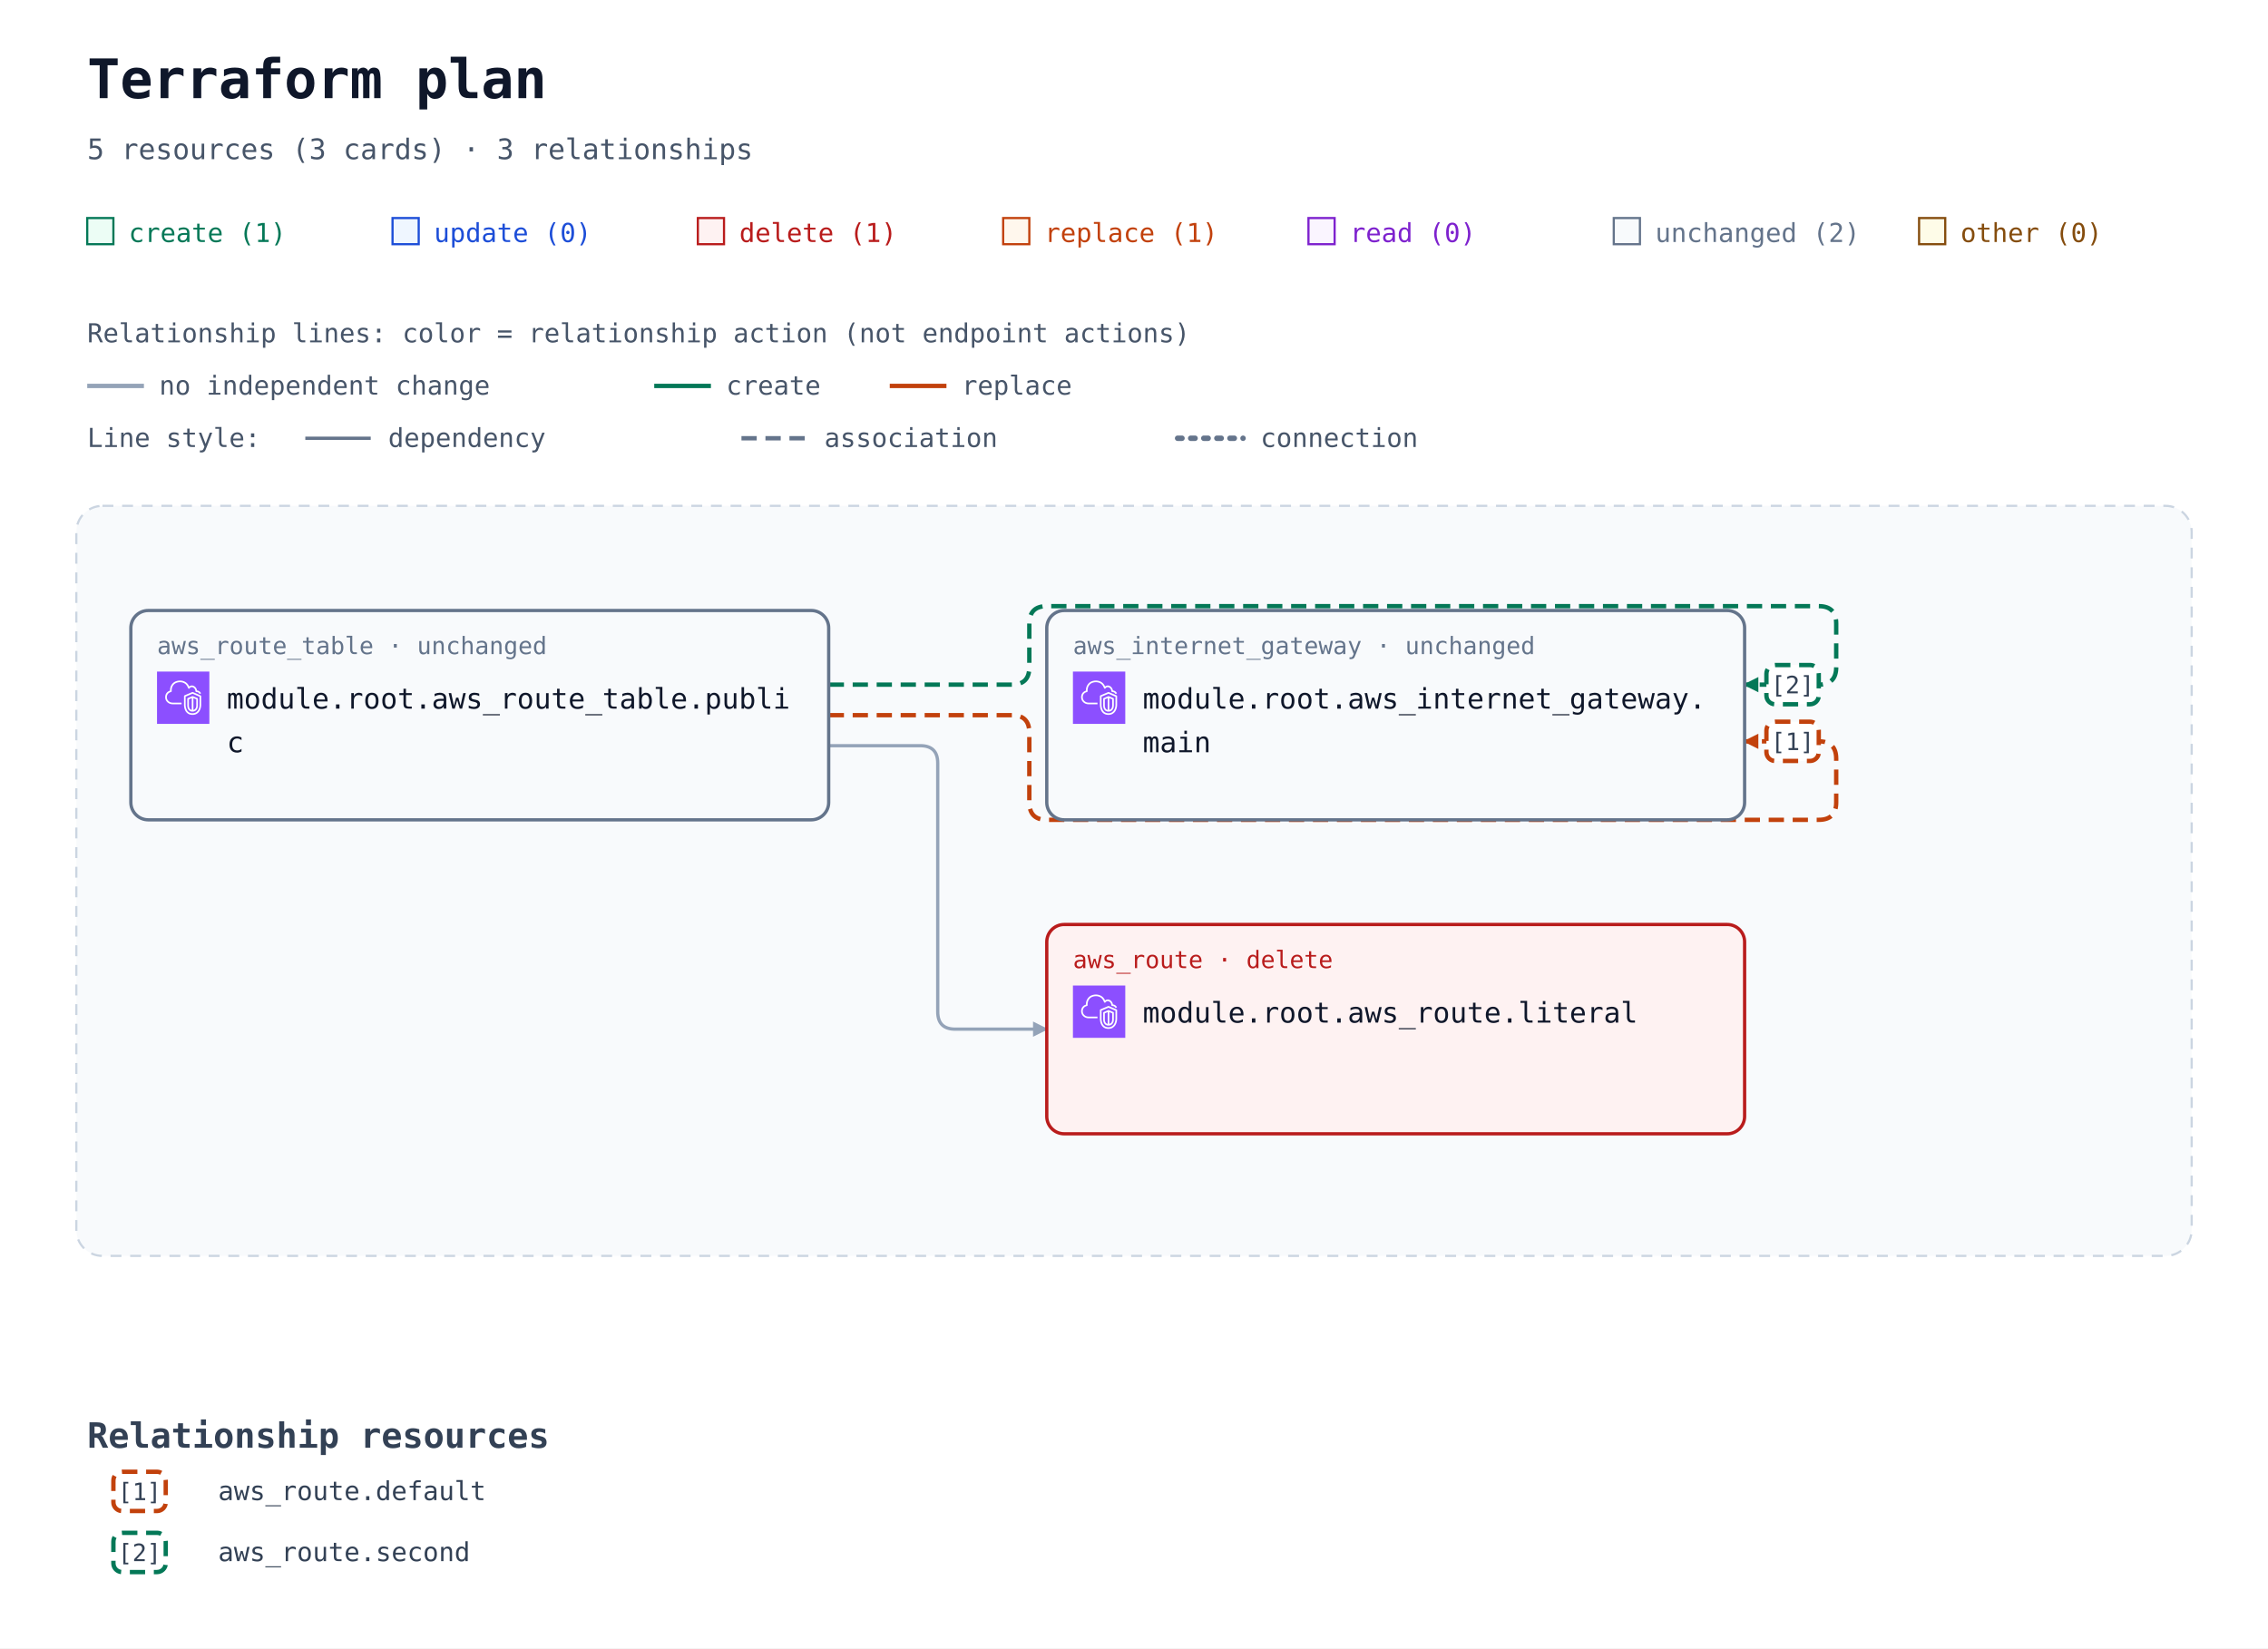
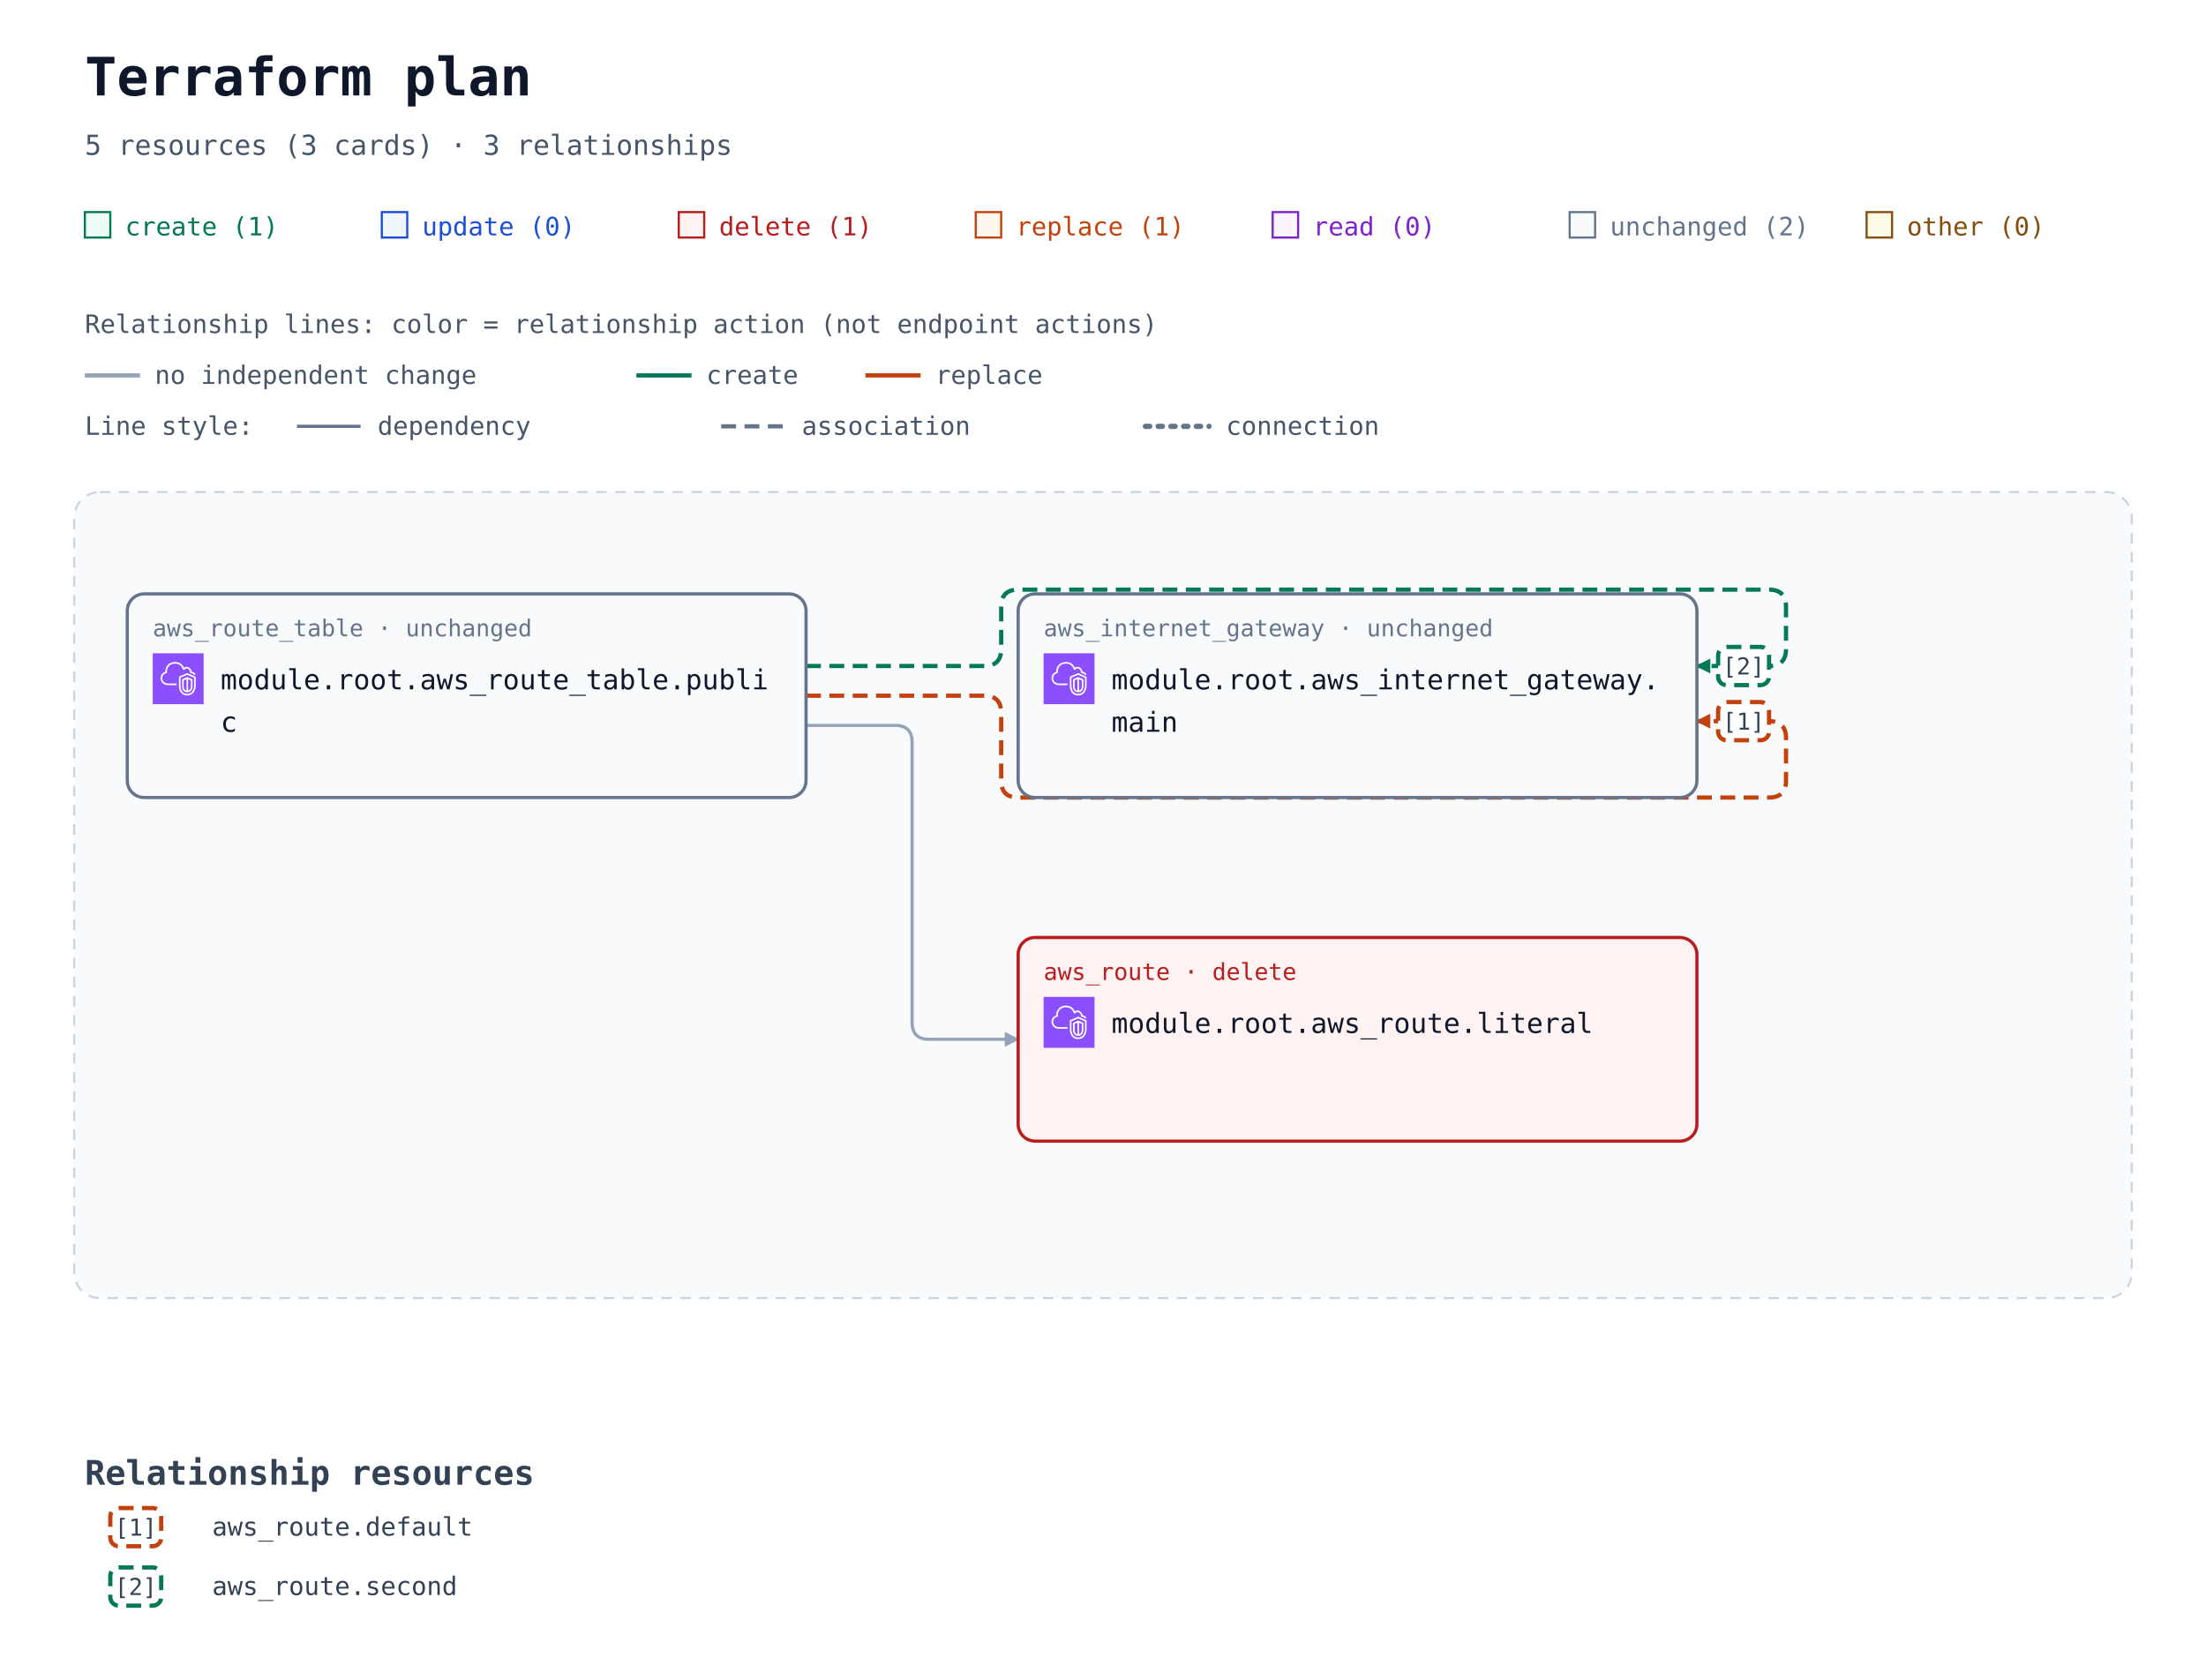
- <svg xmlns="http://www.w3.org/2000/svg" width="1040" height="756" viewBox="0 0 1040 756" role="img" aria-labelledby="title description">
+ <svg xmlns="http://www.w3.org/2000/svg" width="1040" height="792" viewBox="0 0 1040 792" role="img" aria-labelledby="title description">
  <defs>
    <marker id="arrow" viewBox="0 0 10 10" refX="9" refY="5" markerWidth="7" markerHeight="7" markerUnits="userSpaceOnUse" orient="auto-start-reverse">
      <path d="M 0 0 L 10 5 L 0 10 z" fill="#94a3b8" />
    </marker>
    <marker id="arrow-create" viewBox="0 0 10 10" refX="9" refY="5" markerWidth="7" markerHeight="7" markerUnits="userSpaceOnUse" orient="auto-start-reverse">
      <path d="M 0 0 L 10 5 L 0 10 z" fill="#047857" />
    </marker>
    <marker id="arrow-replace" viewBox="0 0 10 10" refX="9" refY="5" markerWidth="7" markerHeight="7" markerUnits="userSpaceOnUse" orient="auto-start-reverse">
      <path d="M 0 0 L 10 5 L 0 10 z" fill="#c2410c" />
    </marker>
    <symbol id="planorama-icon-aws-vpc" viewBox="0 0 64 64">
      <g>
        <g id="planorama-icon-aws-vpc-local-49636f6e2d4172636869746563747572652f34382f417263685f416d617a6f6e2d5669727475616c2d507269766174652d436c6f75645f3438" stroke="none" stroke-width="1" fill="none" fill-rule="evenodd">
          <g id="planorama-icon-aws-vpc-local-49636f6e2d4172636869746563747572652d42472f34382f4e6574776f726b696e672d436f6e74656e742d44656c6976657279" fill="#8C4FFF">
            <rect id="planorama-icon-aws-vpc-local-52656374616e676c65" x="0" y="0" width="64" height="64" />
          </g>
          <path d="M48,33.977 L44.499,32.508 L44.499,46.878 C47.906,46.147 47.998,42.181 48,41.995 L48,33.977 Z M42.499,46.923 L42.499,32.508 L39,33.977 L39,42.004 C39.008,42.466 39.183,46.339 42.499,46.923 L42.499,46.923 Z M43.112,30.082 C43.358,29.977 43.638,29.978 43.886,30.081 L49.387,32.39 C49.759,32.546 50,32.909 50,33.312 L50,42.004 C49.978,44.431 48.562,49.004 43.37,49.004 C38.393,49.004 37.026,44.432 37,42.015 L37,33.312 C37,32.909 37.241,32.546 37.613,32.39 L43.112,30.082 Z M52,30.792 L43.492,27.092 L35,30.668 L35,41.025 C34.999,41.09 34.963,46.009 37.807,48.894 C39.187,50.294 41.059,51.004 43.37,51.004 C51.808,51.004 51.996,41.425 52,41.018 L52,30.792 Z M54,30.136 L54,41.025 C53.973,45.173 51.716,53.004 43.37,53.004 C40.498,53.004 38.145,52.09 36.373,50.288 C32.941,46.797 32.996,41.243 33,41.008 L33,30.004 C33,29.602 33.241,29.238 33.612,29.082 L43.111,25.082 C43.363,24.976 43.647,24.978 43.897,25.087 L53.398,29.219 C53.764,29.378 54,29.738 54,30.136 L54,30.136 Z M19,38.004 L30,38.004 L30,40.004 L19,40.004 C14.216,40.004 10.271,36.483 10.02,31.988 C10.002,31.813 10,31.599 10,31.385 C10,26.086 13.654,24.038 15.919,23.278 C15.902,23.063 15.891,22.843 15.891,22.626 C15.891,18.039 18.658,13.701 22.621,12.079 C27.58,10.049 33.235,10.937 36.695,14.285 C37.718,15.282 38.604,16.596 39.343,18.206 C40.299,17.422 41.392,17.004 42.523,17.004 C45.234,17.004 48.281,19.296 48.9,23.062 C51.069,23.344 52.936,24.639 53.896,26.582 L52.104,27.469 C51.34,25.925 49.806,25.004 48,25.004 C47.471,25.004 47.033,24.591 47.002,24.063 C46.807,20.762 44.275,19.004 42.523,19.004 C41.55,19.004 40.582,19.574 39.797,20.608 C39.575,20.899 39.215,21.048 38.852,20.993 C38.49,20.938 38.187,20.691 38.062,20.348 C37.327,18.346 36.398,16.789 35.302,15.72 C32.406,12.917 27.615,12.196 23.379,13.93 C19.775,15.405 17.891,19.421 17.891,22.626 C17.891,23.026 17.947,23.503 17.993,23.886 C18.053,24.386 17.73,24.853 17.24,24.975 C15.283,25.459 12,26.937 12,31.385 C12,31.535 11.998,31.685 12.013,31.836 C12.209,35.312 15.276,38.004 19,38.004 L19,38.004 Z" id="planorama-icon-aws-vpc-local-416d617a6f6e2d5669727475616c2d507269766174652d436c6f75645f49636f6e5f34385f5371756964" fill="#FFFFFF" />
        </g>
      </g>
    </symbol>
  </defs>
  <rect width="100%" height="100%" fill="#ffffff" />
  <g font-family="ui-monospace, SFMono-Regular, Consolas, monospace">
    <text x="40" y="45" font-size="25" font-weight="700" fill="#0f172a">Terraform plan</text>
    <text x="40" y="73" font-size="13" fill="#475569">5 resources (3 cards) · 3 relationships</text>
    <rect x="40" y="100" width="12" height="12" fill="#ecfdf5" stroke="#047857" />
    <text x="59" y="111" font-size="12" fill="#047857">create (1)</text>
    <rect x="180" y="100" width="12" height="12" fill="#eff6ff" stroke="#1d4ed8" />
    <text x="199" y="111" font-size="12" fill="#1d4ed8">update (0)</text>
    <rect x="320" y="100" width="12" height="12" fill="#fef2f2" stroke="#b91c1c" />
    <text x="339" y="111" font-size="12" fill="#b91c1c">delete (1)</text>
    <rect x="460" y="100" width="12" height="12" fill="#fff7ed" stroke="#c2410c" />
    <text x="479" y="111" font-size="12" fill="#c2410c">replace (1)</text>
    <rect x="600" y="100" width="12" height="12" fill="#faf5ff" stroke="#7e22ce" />
    <text x="619" y="111" font-size="12" fill="#7e22ce">read (0)</text>
    <rect x="740" y="100" width="12" height="12" fill="#f8fafc" stroke="#64748b" />
    <text x="759" y="111" font-size="12" fill="#64748b">unchanged (2)</text>
    <rect x="880" y="100" width="12" height="12" fill="#fefce8" stroke="#854d0e" />
    <text x="899" y="111" font-size="12" fill="#854d0e">other (0)</text>
    <g id="relationship-legend" font-size="12" fill="#475569">
      <text x="40" y="157">Relationship lines: color = relationship action (not endpoint actions)</text>
      <path d="M 40 177 H 66" stroke="#94a3b8" stroke-width="2" />
      <text x="73" y="181">no independent change</text>
      <path d="M 300 177 H 326" stroke="#047857" stroke-width="2" />
      <text x="333" y="181">create</text>
      <path d="M 408 177 H 434" stroke="#c2410c" stroke-width="2" />
      <text x="441" y="181">replace</text>
      <text x="40" y="205">Line style:</text>
      <path d="M 140 201 H 170" stroke="#64748b" stroke-width="1.5" />
      <text x="178" y="205">dependency</text>
      <path d="M 340 201 H 370" stroke="#64748b" stroke-width="2" stroke-dasharray="7 4" />
      <text x="378" y="205">association</text>
      <path d="M 540 201 H 570" stroke="#64748b" stroke-width="2.5" stroke-dasharray="2 4" stroke-linecap="round" />
      <text x="578" y="205">connection</text>
    </g>
    <g transform="translate(0 72)">
-       <rect x="35" y="160" width="970" height="344" rx="12" fill="#f8fafc" stroke="#cbd5e1" stroke-dasharray="5 4" />
+       <rect x="35" y="160" width="970" height="380" rx="12" fill="#f8fafc" stroke="#cbd5e1" stroke-dasharray="5 4" />
      <text x="52" y="185" font-size="13" font-weight="700" fill="#475569" />
      <path d="M 380 256 L 464 256 Q 472 256 472 264 L 472 296 Q 472 304 480 304 L 834 304 Q 842 304 842 296 L 842 276 Q 842 268 834 268 L 800 268 " data-edge-kind="association" data-action-reason="replace_because_cannot_update" data-replace-paths="[[&quot;gateway_id&quot;]]" data-directionality="directed" data-source="resource-6177735f726f7574655f7461626c652e7075626c6963-current" data-target="resource-6177735f696e7465726e65745f676174657761792e6d61696e-current" fill="none" stroke="#c2410c" stroke-width="2" stroke-dasharray="7 4" stroke-linejoin="round" marker-end="url(#arrow-replace)" />
      <path d="M 380 242 L 464 242 Q 472 242 472 234 L 472 214 Q 472 206 480 206 L 834 206 Q 842 206 842 214 L 842 234 Q 842 242 834 242 L 800 242 " data-edge-kind="association" data-directionality="directed" data-source="resource-6177735f726f7574655f7461626c652e7075626c6963-current" data-target="resource-6177735f696e7465726e65745f676174657761792e6d61696e-current" fill="none" stroke="#047857" stroke-width="2" stroke-dasharray="7 4" stroke-linejoin="round" marker-end="url(#arrow-create)" />
-       <path d="M 380 270 L 422 270 Q 430 270 430 278 L 430 392 Q 430 400 438 400 L 480 400 " data-edge-kind="dependency" data-directionality="directed" data-source="resource-6177735f726f7574655f7461626c652e7075626c6963-current" data-target="resource-6177735f726f7574652e6c69746572616c-current" fill="none" stroke="#94a3b8" stroke-width="1.5" stroke-linejoin="round" marker-end="url(#arrow)" />
+       <path d="M 380 270 L 422 270 Q 430 270 430 278 L 430 410 Q 430 418 438 418 L 480 418 " data-edge-kind="dependency" data-directionality="directed" data-source="resource-6177735f726f7574655f7461626c652e7075626c6963-current" data-target="resource-6177735f726f7574652e6c69746572616c-current" fill="none" stroke="#94a3b8" stroke-width="1.5" stroke-linejoin="round" marker-end="url(#arrow)" />
      <g id="resource-6177735f696e7465726e65745f676174657761792e6d61696e-current" data-architecture-id="terraform:6177735f696e7465726e65745f676174657761792e6d61696e-current" data-qualified-address="module.root.aws_internet_gateway.main" data-terraform-address="aws_internet_gateway.main">
        <rect x="480" y="208" width="320" height="96" rx="8" fill="#f8fafc" stroke="#64748b" stroke-width="1.5" data-mode="managed" />
        <text x="492" y="228" font-size="11" fill="#64748b">aws_internet_gateway · unchanged</text>
        <use href="#planorama-icon-aws-vpc" x="492" y="236" width="24" height="24" aria-hidden="true" />
        <text x="524" y="253" font-size="13" fill="#0f172a">module.root.aws_internet_gateway.</text>
        <text x="524" y="273" font-size="13" fill="#0f172a">main</text>
      </g>
      <g id="resource-6177735f726f7574652e6c69746572616c-current" data-architecture-id="terraform:6177735f726f7574652e6c69746572616c-current" data-qualified-address="module.root.aws_route.literal" data-terraform-address="aws_route.literal">
-         <rect x="480" y="352" width="320" height="96" rx="8" fill="#fef2f2" stroke="#b91c1c" stroke-width="1.5" data-mode="managed" />
-         <text x="492" y="372" font-size="11" fill="#b91c1c">aws_route · delete</text>
-         <use href="#planorama-icon-aws-vpc" x="492" y="380" width="24" height="24" aria-hidden="true" />
-         <text x="524" y="397" font-size="13" fill="#0f172a">module.root.aws_route.literal</text>
+         <rect x="480" y="370" width="320" height="96" rx="8" fill="#fef2f2" stroke="#b91c1c" stroke-width="1.5" data-mode="managed" />
+         <text x="492" y="390" font-size="11" fill="#b91c1c">aws_route · delete</text>
+         <use href="#planorama-icon-aws-vpc" x="492" y="398" width="24" height="24" aria-hidden="true" />
+         <text x="524" y="415" font-size="13" fill="#0f172a">module.root.aws_route.literal</text>
      </g>
      <g id="resource-6177735f726f7574655f7461626c652e7075626c6963-current" data-architecture-id="terraform:6177735f726f7574655f7461626c652e7075626c6963-current" data-qualified-address="module.root.aws_route_table.public" data-terraform-address="aws_route_table.public">
        <rect x="60" y="208" width="320" height="96" rx="8" fill="#f8fafc" stroke="#64748b" stroke-width="1.5" data-mode="managed" />
        <text x="72" y="228" font-size="11" fill="#64748b">aws_route_table · unchanged</text>
        <use href="#planorama-icon-aws-vpc" x="72" y="236" width="24" height="24" aria-hidden="true" />
        <text x="104" y="253" font-size="13" fill="#0f172a">module.root.aws_route_table.publi</text>
        <text x="104" y="273" font-size="13" fill="#0f172a">c</text>
      </g>
      <g data-relationship-marker="1">
        <rect x="810" y="259" width="24" height="18" rx="4" fill="#ffffff" stroke="#c2410c" stroke-width="2" stroke-dasharray="7 4" />
        <text x="822" y="272" text-anchor="middle" font-size="11" fill="#334155">[1]</text>
      </g>
      <g data-relationship-marker="2">
        <rect x="810" y="233" width="24" height="18" rx="4" fill="#ffffff" stroke="#047857" stroke-width="2" stroke-dasharray="7 4" />
        <text x="822" y="246" text-anchor="middle" font-size="11" fill="#334155">[2]</text>
      </g>
      <g data-relationship-index="true">
-         <text x="40" y="592" font-size="16" font-weight="700" fill="#334155">Relationship resources</text>
+         <text x="40" y="628" font-size="16" font-weight="700" fill="#334155">Relationship resources</text>
        <g data-relationship-entry="1">
-           <rect x="52" y="603" width="24" height="18" rx="4" fill="#ffffff" stroke="#c2410c" stroke-width="2" stroke-dasharray="7 4" />
-           <text x="64" y="616" text-anchor="middle" font-size="11" fill="#334155">[1]</text>
+           <rect x="52" y="639" width="24" height="18" rx="4" fill="#ffffff" stroke="#c2410c" stroke-width="2" stroke-dasharray="7 4" />
+           <text x="64" y="652" text-anchor="middle" font-size="11" fill="#334155">[1]</text>
          <text data-source-address="aws_route.default" font-size="12" fill="#334155">
-             <tspan x="100" y="616" xml:space="preserve">aws_route.default</tspan>
+             <tspan x="100" y="652" xml:space="preserve">aws_route.default</tspan>
          </text>
        </g>
        <g data-relationship-entry="2">
-           <rect x="52" y="631" width="24" height="18" rx="4" fill="#ffffff" stroke="#047857" stroke-width="2" stroke-dasharray="7 4" />
-           <text x="64" y="644" text-anchor="middle" font-size="11" fill="#334155">[2]</text>
+           <rect x="52" y="667" width="24" height="18" rx="4" fill="#ffffff" stroke="#047857" stroke-width="2" stroke-dasharray="7 4" />
+           <text x="64" y="680" text-anchor="middle" font-size="11" fill="#334155">[2]</text>
          <text data-source-address="aws_route.second" font-size="12" fill="#334155">
-             <tspan x="100" y="644" xml:space="preserve">aws_route.second</tspan>
+             <tspan x="100" y="680" xml:space="preserve">aws_route.second</tspan>
          </text>
        </g>
      </g>
    </g>
  </g>
</svg>
